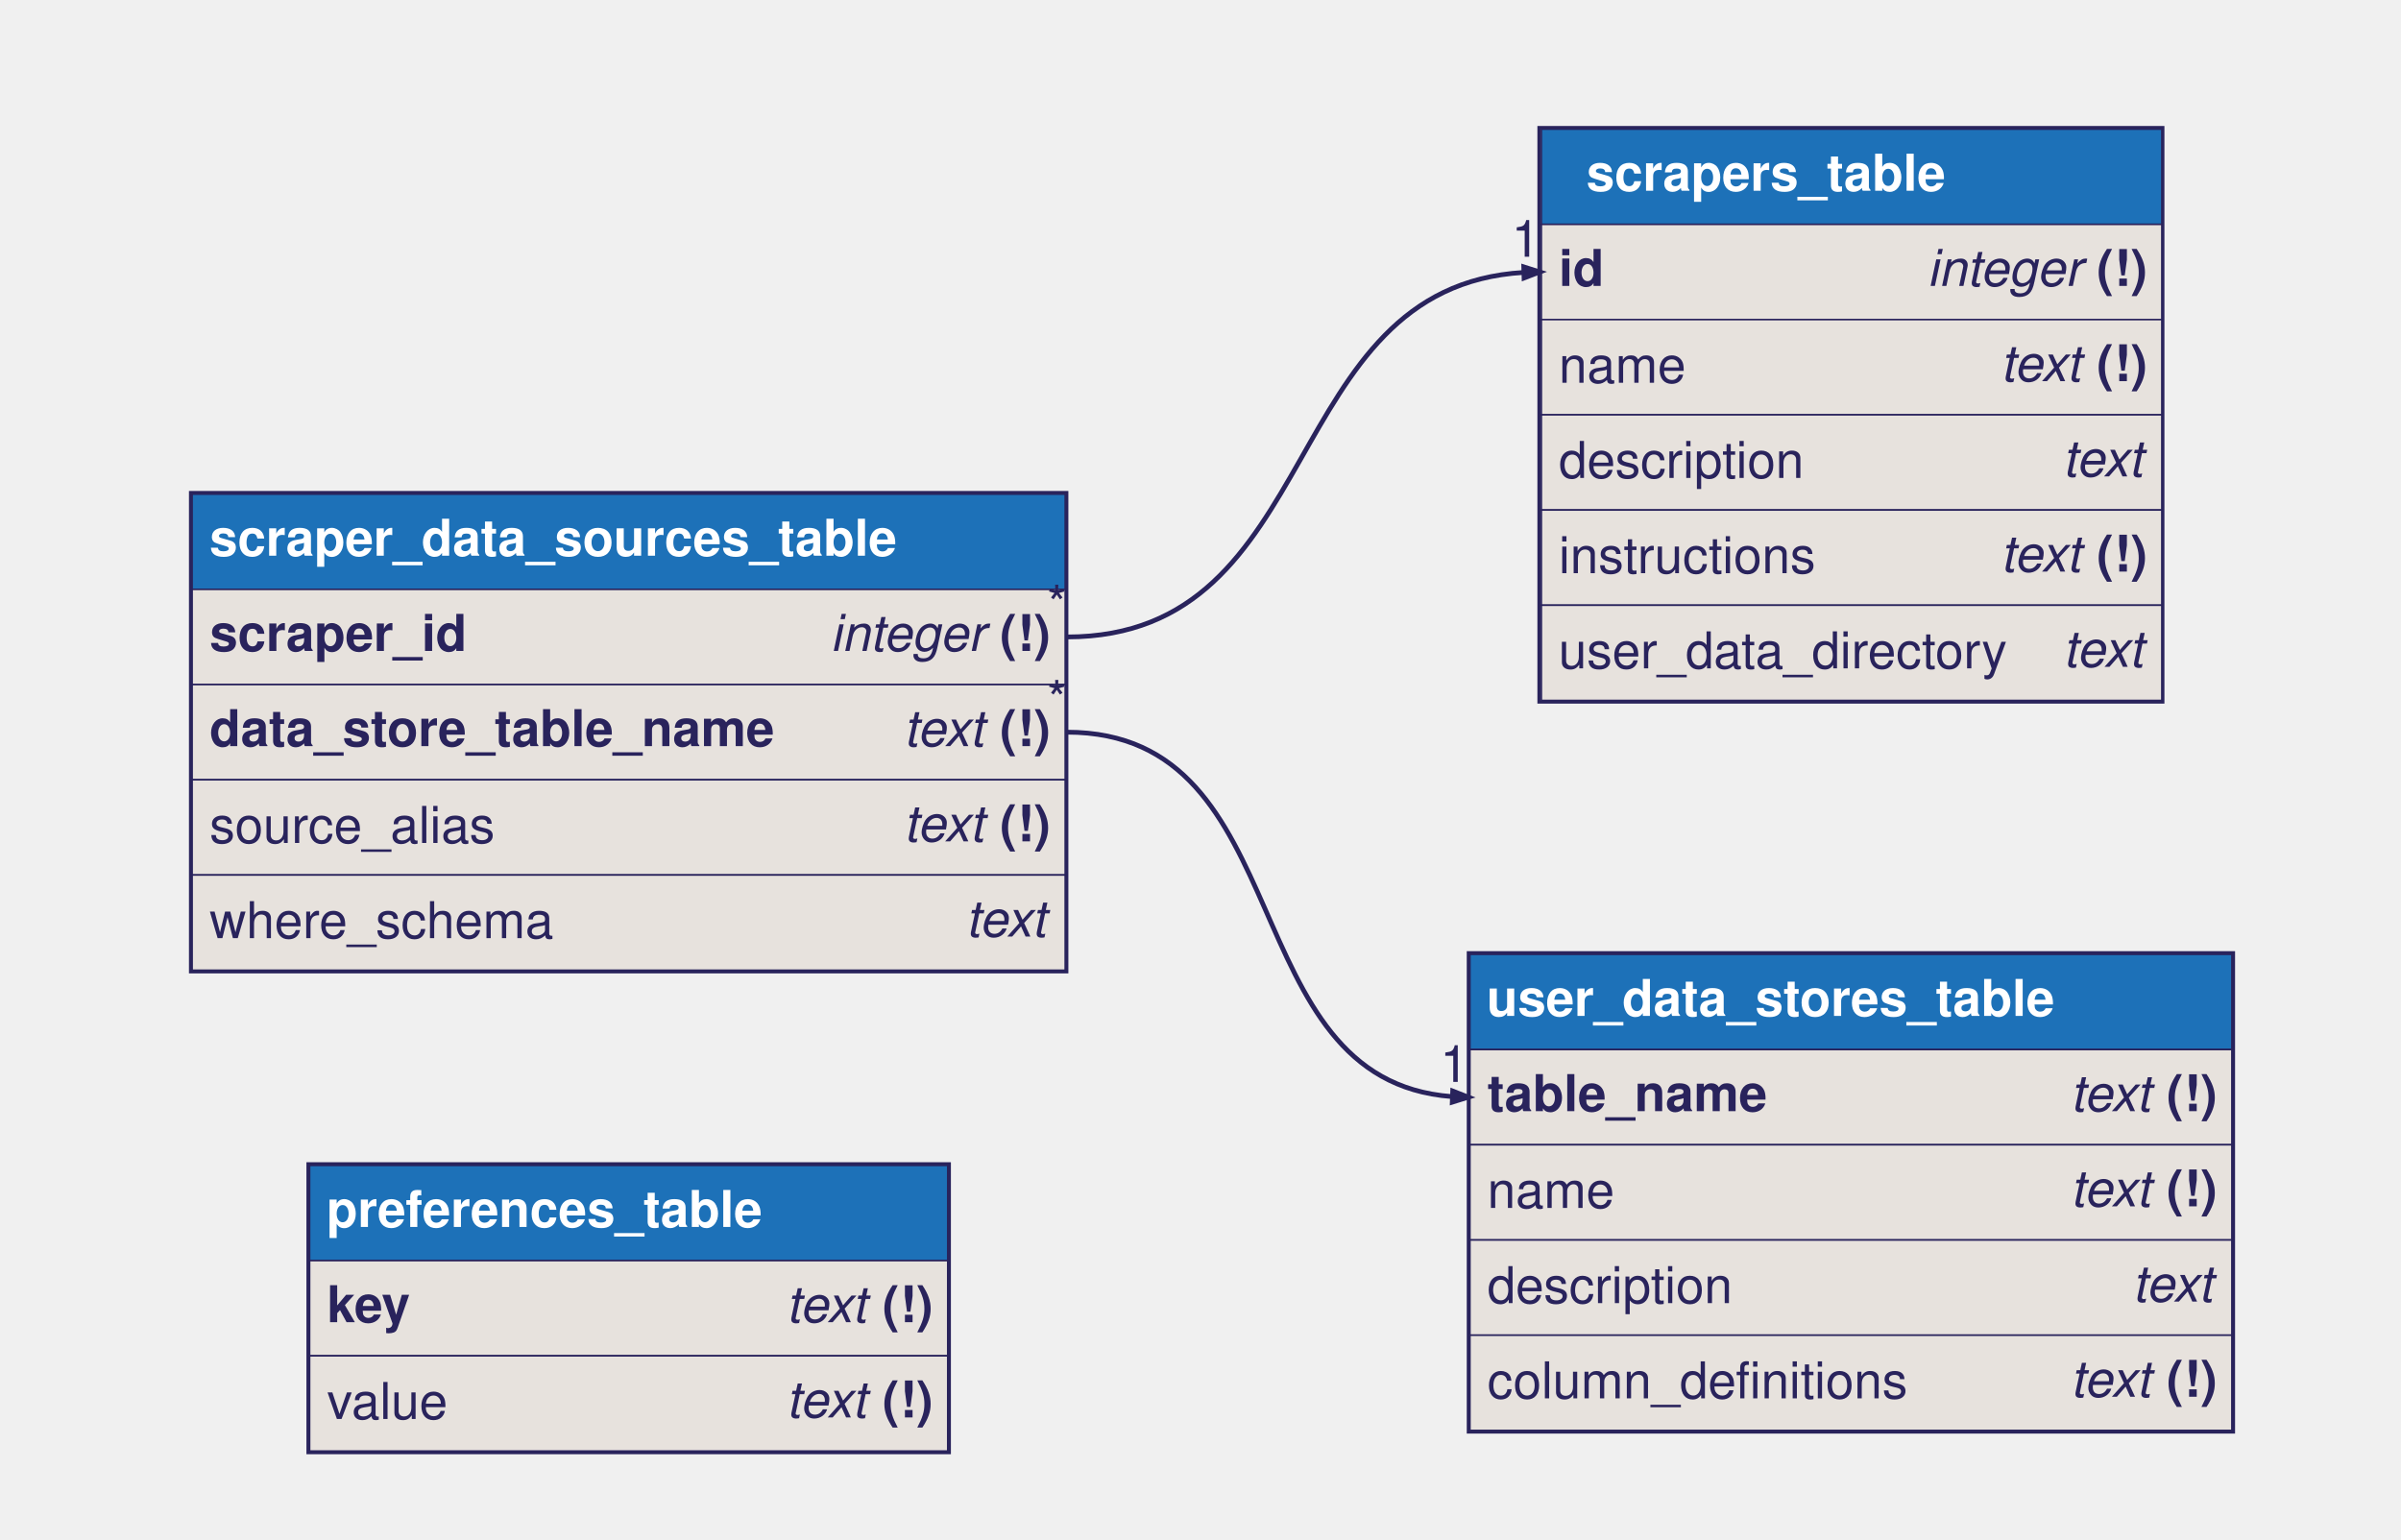
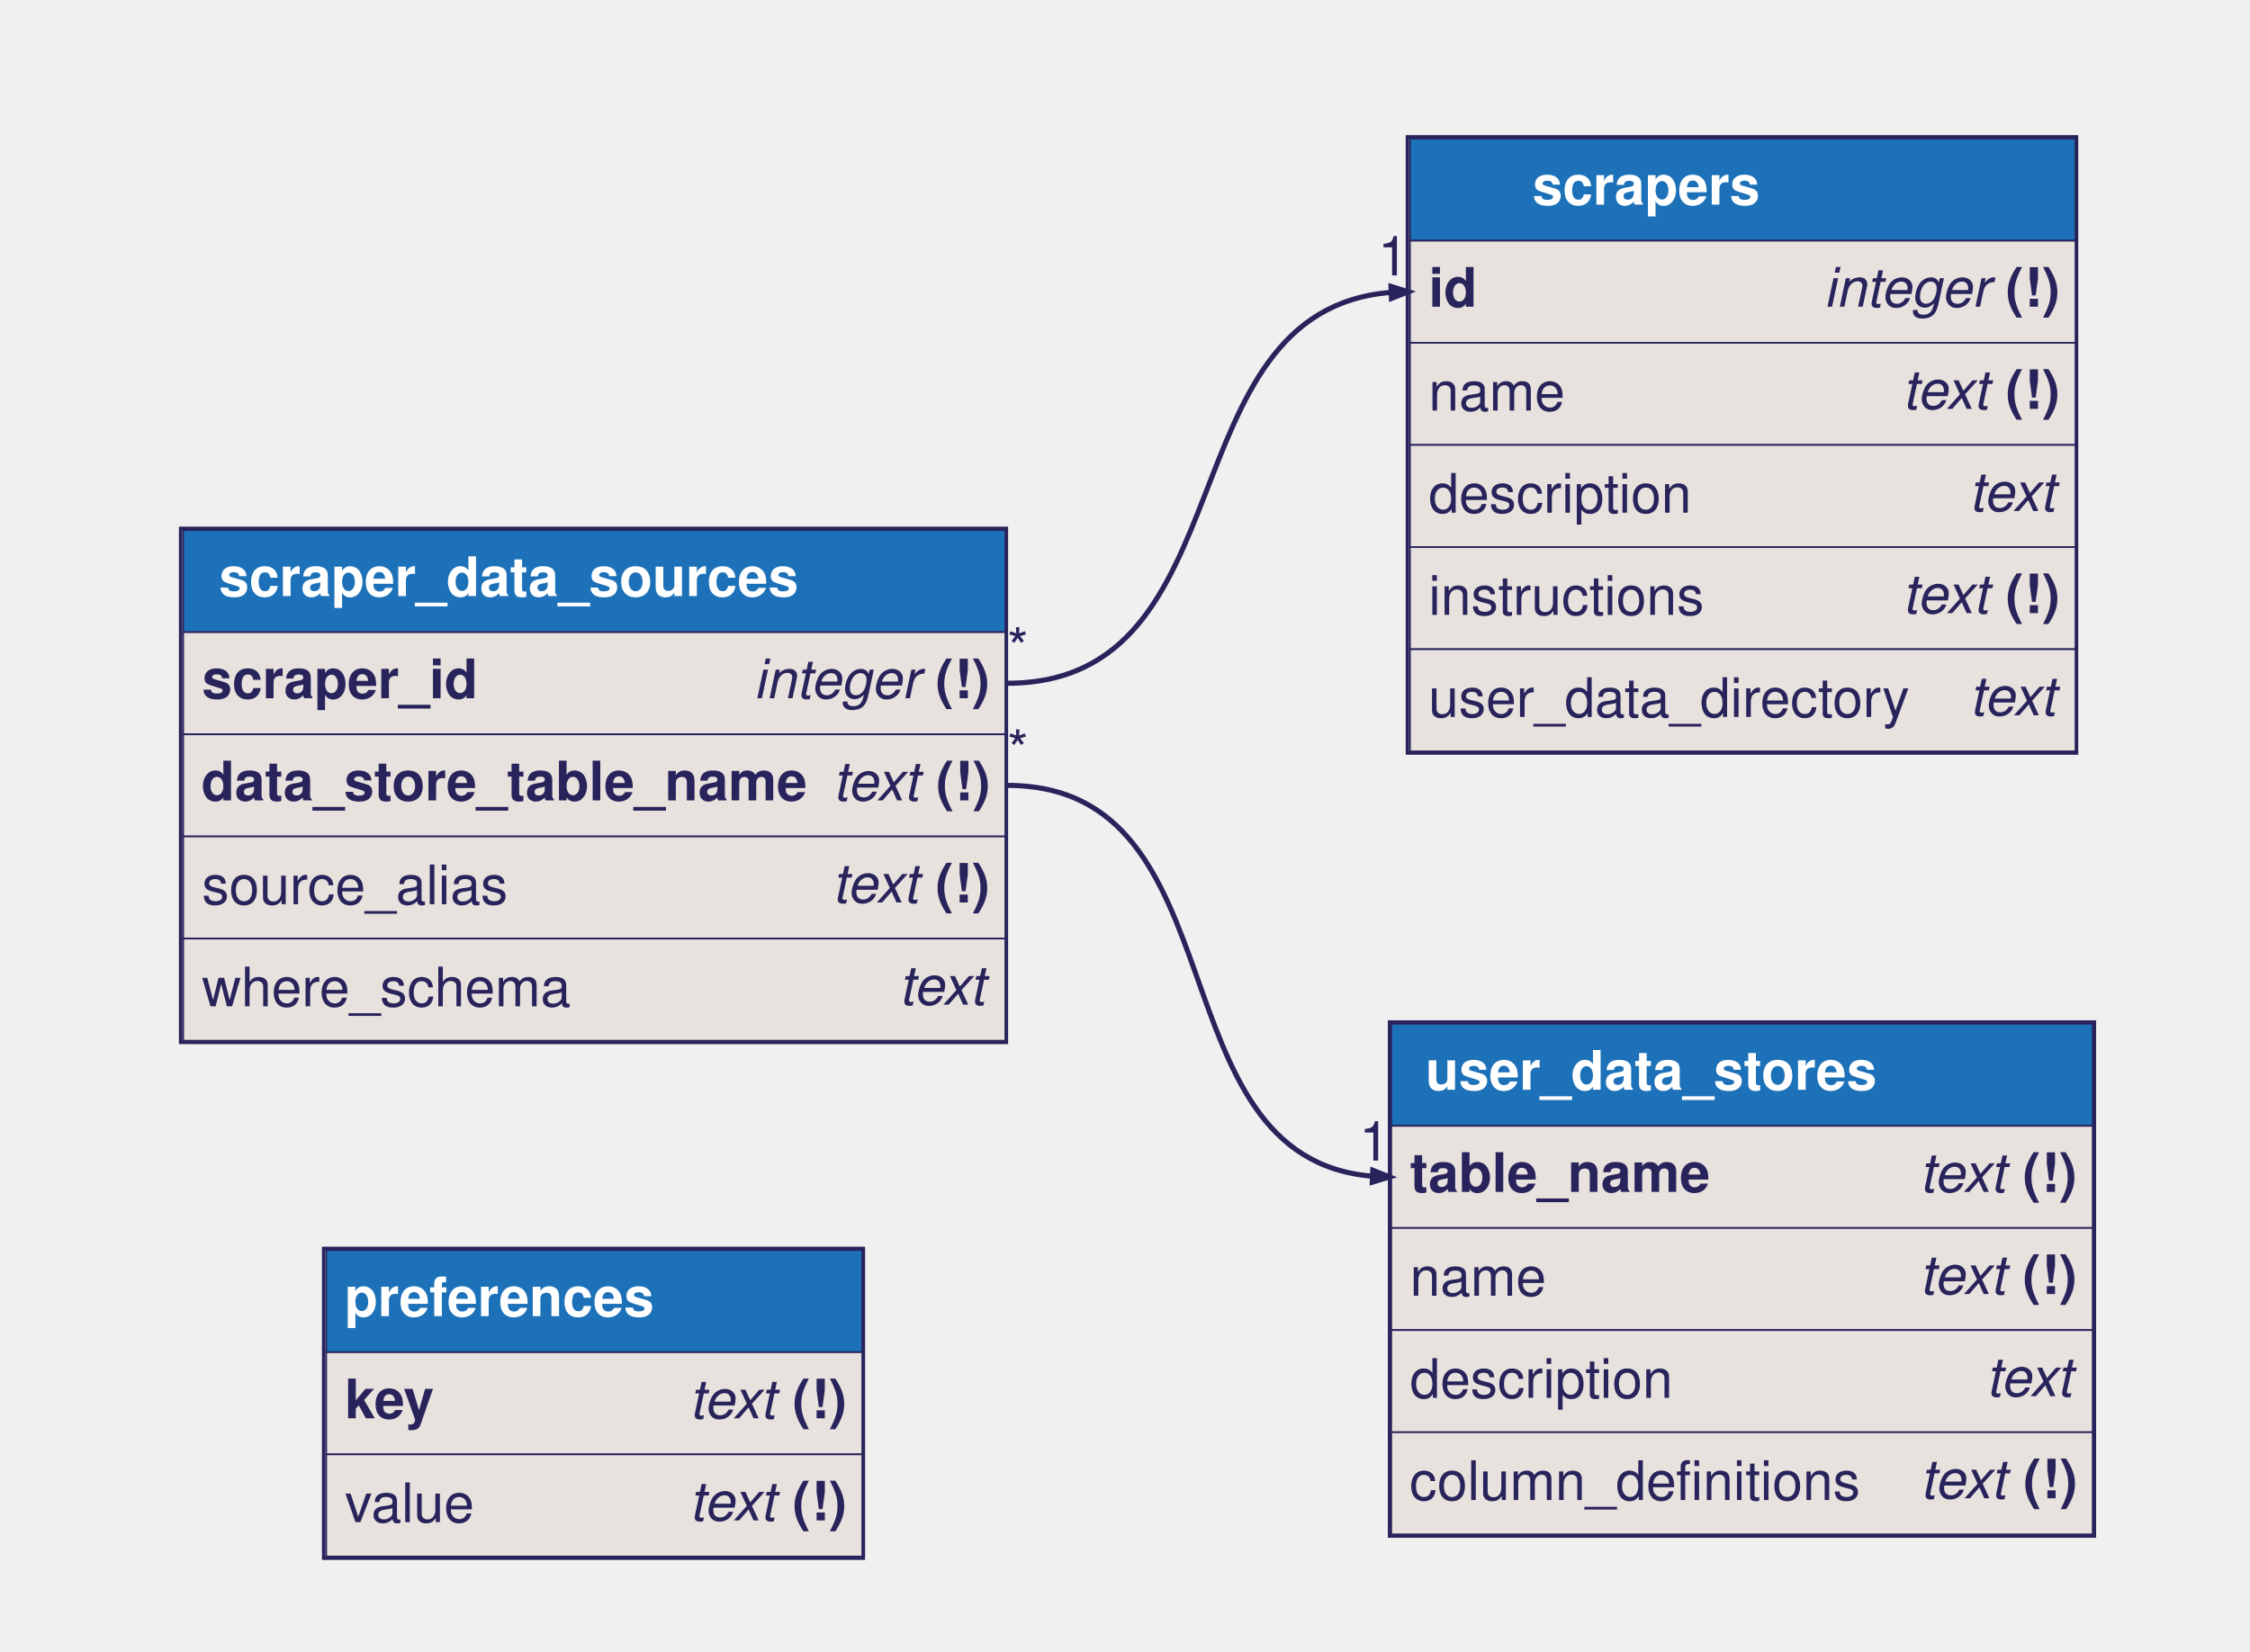
- <svg xmlns="http://www.w3.org/2000/svg" width="1512pt" height="970pt" viewBox="0.00 0.00 1511.95 970.35">
+ <svg xmlns="http://www.w3.org/2000/svg" width="1321pt" height="970pt" viewBox="0.00 0.00 1321.03 970.35">
  <g id="graph0" class="graph" transform="scale(1 1) rotate(0) translate(4 966.35)">
-     <g id="preferences_table" class="node">
-       <ellipse fill="none" stroke="black" stroke-width="0" cx="391.74" cy="-141.96" rx="287.17" ry="130.22" />
-       <polygon fill="#1d71b8" stroke="transparent" points="190.74,-171.96 190.74,-231.96 592.74,-231.96 592.74,-171.96 190.74,-171.96" />
-       <polygon fill="none" stroke="#29235c" points="190.74,-171.96 190.74,-231.96 592.74,-231.96 592.74,-171.96 190.74,-171.96" />
-       <text text-anchor="start" x="201.45" y="-193.16" font-family="Helvetica,sans-Serif" font-weight="bold" font-size="32.00" fill="#ffffff">       preferences_table       </text>
-       <polygon fill="#e7e2dd" stroke="transparent" points="190.74,-111.96 190.74,-171.96 592.74,-171.96 592.74,-111.96 190.74,-111.96" />
-       <polygon fill="none" stroke="#29235c" points="190.74,-111.96 190.74,-171.96 592.74,-171.96 592.74,-111.96 190.74,-111.96" />
-       <text text-anchor="start" x="201.74" y="-133.16" font-family="Helvetica,sans-Serif" font-weight="bold" font-size="32.00" fill="#29235c">key</text>
-       <text text-anchor="start" x="251.53" y="-133.16" font-family="Helvetica,sans-Serif" font-size="32.00" fill="#29235c">    </text>
-       <text text-anchor="start" x="491.07" y="-133.16" font-family="Helvetica,sans-Serif" font-style="italic" font-size="32.00" fill="#29235c">text</text>
-       <text text-anchor="start" x="542.65" y="-133.16" font-family="Helvetica,sans-Serif" font-size="32.00" fill="#29235c"> </text>
-       <text text-anchor="start" x="551.54" y="-133.16" font-family="Helvetica,sans-Serif" font-weight="bold" font-size="32.00" fill="#29235c">(!)</text>
-       <polygon fill="#e7e2dd" stroke="transparent" points="190.74,-51.96 190.74,-111.96 592.74,-111.96 592.74,-51.96 190.74,-51.96" />
-       <polygon fill="none" stroke="#29235c" points="190.74,-51.96 190.74,-111.96 592.74,-111.96 592.74,-51.96 190.74,-51.96" />
-       <text text-anchor="start" x="201.74" y="-72.16" font-family="Helvetica,sans-Serif" font-size="32.00" fill="#29235c">value    </text>
-       <text text-anchor="start" x="491.07" y="-73.16" font-family="Helvetica,sans-Serif" font-style="italic" font-size="32.00" fill="#29235c">text</text>
-       <text text-anchor="start" x="542.65" y="-73.16" font-family="Helvetica,sans-Serif" font-size="32.00" fill="#29235c"> </text>
-       <text text-anchor="start" x="551.54" y="-73.16" font-family="Helvetica,sans-Serif" font-weight="bold" font-size="32.00" fill="#29235c">(!)</text>
-       <polygon fill="none" stroke="#29235c" stroke-width="2" points="189.74,-50.96 189.74,-232.96 593.74,-232.96 593.74,-50.96 189.74,-50.96" />
+     <g id="preferences" class="node">
+       <ellipse fill="none" stroke="black" stroke-width="0" cx="344.36" cy="-141.96" rx="225.63" ry="130.22" />
+       <polygon fill="#1d71b8" stroke="transparent" points="187.36,-171.96 187.36,-231.96 502.36,-231.96 502.36,-171.96 187.36,-171.96" />
+       <polygon fill="none" stroke="#29235c" points="187.36,-171.96 187.36,-231.96 502.36,-231.96 502.36,-171.96 187.36,-171.96" />
+       <text text-anchor="start" x="198.15" y="-193.16" font-family="Helvetica,sans-Serif" font-weight="bold" font-size="32.00" fill="#ffffff">       preferences       </text>
+       <polygon fill="#e7e2dd" stroke="transparent" points="187.36,-111.96 187.36,-171.96 502.36,-171.96 502.36,-111.96 187.36,-111.96" />
+       <polygon fill="none" stroke="#29235c" points="187.36,-111.96 187.36,-171.96 502.36,-171.96 502.36,-111.96 187.36,-111.96" />
+       <text text-anchor="start" x="198.36" y="-133.16" font-family="Helvetica,sans-Serif" font-weight="bold" font-size="32.00" fill="#29235c">key</text>
+       <text text-anchor="start" x="248.15" y="-133.16" font-family="Helvetica,sans-Serif" font-size="32.00" fill="#29235c">    </text>
+       <text text-anchor="start" x="400.7" y="-133.16" font-family="Helvetica,sans-Serif" font-style="italic" font-size="32.00" fill="#29235c">text</text>
+       <text text-anchor="start" x="452.27" y="-133.16" font-family="Helvetica,sans-Serif" font-size="32.00" fill="#29235c"> </text>
+       <text text-anchor="start" x="461.16" y="-133.16" font-family="Helvetica,sans-Serif" font-weight="bold" font-size="32.00" fill="#29235c">(!)</text>
+       <polygon fill="#e7e2dd" stroke="transparent" points="187.36,-51.96 187.36,-111.96 502.36,-111.96 502.36,-51.96 187.36,-51.96" />
+       <polygon fill="none" stroke="#29235c" points="187.36,-51.96 187.36,-111.96 502.36,-111.96 502.36,-51.96 187.36,-51.96" />
+       <text text-anchor="start" x="198.36" y="-72.16" font-family="Helvetica,sans-Serif" font-size="32.00" fill="#29235c">value    </text>
+       <text text-anchor="start" x="400.7" y="-73.16" font-family="Helvetica,sans-Serif" font-style="italic" font-size="32.00" fill="#29235c">text</text>
+       <text text-anchor="start" x="452.27" y="-73.16" font-family="Helvetica,sans-Serif" font-size="32.00" fill="#29235c"> </text>
+       <text text-anchor="start" x="461.16" y="-73.16" font-family="Helvetica,sans-Serif" font-weight="bold" font-size="32.00" fill="#29235c">(!)</text>
+       <polygon fill="none" stroke="#29235c" stroke-width="2" points="185.86,-50.96 185.86,-232.96 502.86,-232.96 502.86,-50.96 185.86,-50.96" />
    </g>
-     <g id="user_data_stores_table" class="node">
-       <ellipse fill="none" stroke="black" stroke-width="0" cx="1161.71" cy="-214.96" rx="342.48" ry="214.92" />
-       <polygon fill="#1d71b8" stroke="transparent" points="921.71,-304.96 921.71,-364.96 1401.71,-364.96 1401.71,-304.96 921.71,-304.96" />
-       <polygon fill="none" stroke="#29235c" points="921.71,-304.96 921.71,-364.96 1401.71,-364.96 1401.71,-304.96 921.71,-304.96" />
-       <text text-anchor="start" x="932.29" y="-326.16" font-family="Helvetica,sans-Serif" font-weight="bold" font-size="32.00" fill="#ffffff">       user_data_stores_table       </text>
-       <polygon fill="#e7e2dd" stroke="transparent" points="921.71,-244.96 921.71,-304.96 1401.71,-304.96 1401.71,-244.96 921.71,-244.96" />
-       <polygon fill="none" stroke="#29235c" points="921.71,-244.96 921.71,-304.96 1401.71,-304.96 1401.71,-244.96 921.71,-244.96" />
-       <text text-anchor="start" x="932.71" y="-266.16" font-family="Helvetica,sans-Serif" font-weight="bold" font-size="32.00" fill="#29235c">table_name</text>
-       <text text-anchor="start" x="1099.88" y="-266.16" font-family="Helvetica,sans-Serif" font-size="32.00" fill="#29235c">    </text>
-       <text text-anchor="start" x="1300.05" y="-266.16" font-family="Helvetica,sans-Serif" font-style="italic" font-size="32.00" fill="#29235c">text</text>
-       <text text-anchor="start" x="1351.62" y="-266.16" font-family="Helvetica,sans-Serif" font-size="32.00" fill="#29235c"> </text>
-       <text text-anchor="start" x="1360.52" y="-266.16" font-family="Helvetica,sans-Serif" font-weight="bold" font-size="32.00" fill="#29235c">(!)</text>
-       <polygon fill="#e7e2dd" stroke="transparent" points="921.71,-184.96 921.71,-244.96 1401.71,-244.96 1401.71,-184.96 921.71,-184.96" />
-       <polygon fill="none" stroke="#29235c" points="921.71,-184.96 921.71,-244.96 1401.71,-244.96 1401.71,-184.96 921.71,-184.96" />
-       <text text-anchor="start" x="932.71" y="-205.16" font-family="Helvetica,sans-Serif" font-size="32.00" fill="#29235c">name    </text>
-       <text text-anchor="start" x="1300.05" y="-206.16" font-family="Helvetica,sans-Serif" font-style="italic" font-size="32.00" fill="#29235c">text</text>
-       <text text-anchor="start" x="1351.62" y="-206.16" font-family="Helvetica,sans-Serif" font-size="32.00" fill="#29235c"> </text>
-       <text text-anchor="start" x="1360.52" y="-206.16" font-family="Helvetica,sans-Serif" font-weight="bold" font-size="32.00" fill="#29235c">(!)</text>
-       <polygon fill="#e7e2dd" stroke="transparent" points="921.71,-124.96 921.71,-184.96 1401.71,-184.96 1401.71,-124.96 921.71,-124.96" />
-       <polygon fill="none" stroke="#29235c" points="921.71,-124.96 921.71,-184.96 1401.71,-184.96 1401.71,-124.96 921.71,-124.96" />
-       <text text-anchor="start" x="932.71" y="-145.16" font-family="Helvetica,sans-Serif" font-size="32.00" fill="#29235c">description    </text>
-       <text text-anchor="start" x="1339.14" y="-146.16" font-family="Helvetica,sans-Serif" font-style="italic" font-size="32.00" fill="#29235c">text</text>
-       <polygon fill="#e7e2dd" stroke="transparent" points="921.71,-64.96 921.71,-124.96 1401.71,-124.96 1401.71,-64.96 921.71,-64.96" />
-       <polygon fill="none" stroke="#29235c" points="921.71,-64.96 921.71,-124.96 1401.71,-124.96 1401.71,-64.96 921.71,-64.96" />
-       <text text-anchor="start" x="932.71" y="-85.16" font-family="Helvetica,sans-Serif" font-size="32.00" fill="#29235c">column_definitions    </text>
-       <text text-anchor="start" x="1300.05" y="-86.16" font-family="Helvetica,sans-Serif" font-style="italic" font-size="32.00" fill="#29235c">text</text>
-       <text text-anchor="start" x="1351.62" y="-86.16" font-family="Helvetica,sans-Serif" font-size="32.00" fill="#29235c"> </text>
-       <text text-anchor="start" x="1360.52" y="-86.16" font-family="Helvetica,sans-Serif" font-weight="bold" font-size="32.00" fill="#29235c">(!)</text>
-       <polygon fill="none" stroke="#29235c" stroke-width="2" points="920.71,-63.96 920.71,-365.96 1402.71,-365.96 1402.71,-63.96 920.71,-63.96" />
+     <g id="user_data_stores" class="node">
+       <ellipse fill="none" stroke="black" stroke-width="0" cx="1018.88" cy="-214.96" rx="294.31" ry="214.92" />
+       <polygon fill="#1d71b8" stroke="transparent" points="812.88,-304.96 812.88,-364.96 1224.88,-364.96 1224.88,-304.96 812.88,-304.96" />
+       <polygon fill="none" stroke="#29235c" points="812.88,-304.96 812.88,-364.96 1224.88,-364.96 1224.88,-304.96 812.88,-304.96" />
+       <text text-anchor="start" x="833.03" y="-326.16" font-family="Helvetica,sans-Serif" font-weight="bold" font-size="32.00" fill="#ffffff">       user_data_stores       </text>
+       <polygon fill="#e7e2dd" stroke="transparent" points="812.88,-244.96 812.88,-304.96 1224.88,-304.96 1224.88,-244.96 812.88,-244.96" />
+       <polygon fill="none" stroke="#29235c" points="812.88,-244.96 812.88,-304.96 1224.88,-304.96 1224.88,-244.96 812.88,-244.96" />
+       <text text-anchor="start" x="823.88" y="-266.16" font-family="Helvetica,sans-Serif" font-weight="bold" font-size="32.00" fill="#29235c">table_name</text>
+       <text text-anchor="start" x="991.05" y="-266.16" font-family="Helvetica,sans-Serif" font-size="32.00" fill="#29235c">    </text>
+       <text text-anchor="start" x="1123.21" y="-266.16" font-family="Helvetica,sans-Serif" font-style="italic" font-size="32.00" fill="#29235c">text</text>
+       <text text-anchor="start" x="1174.79" y="-266.16" font-family="Helvetica,sans-Serif" font-size="32.00" fill="#29235c"> </text>
+       <text text-anchor="start" x="1183.68" y="-266.16" font-family="Helvetica,sans-Serif" font-weight="bold" font-size="32.00" fill="#29235c">(!)</text>
+       <polygon fill="#e7e2dd" stroke="transparent" points="812.88,-184.96 812.88,-244.96 1224.88,-244.96 1224.88,-184.96 812.88,-184.96" />
+       <polygon fill="none" stroke="#29235c" points="812.88,-184.96 812.88,-244.96 1224.88,-244.96 1224.88,-184.96 812.88,-184.96" />
+       <text text-anchor="start" x="823.88" y="-205.16" font-family="Helvetica,sans-Serif" font-size="32.00" fill="#29235c">name    </text>
+       <text text-anchor="start" x="1123.21" y="-206.16" font-family="Helvetica,sans-Serif" font-style="italic" font-size="32.00" fill="#29235c">text</text>
+       <text text-anchor="start" x="1174.79" y="-206.16" font-family="Helvetica,sans-Serif" font-size="32.00" fill="#29235c"> </text>
+       <text text-anchor="start" x="1183.68" y="-206.16" font-family="Helvetica,sans-Serif" font-weight="bold" font-size="32.00" fill="#29235c">(!)</text>
+       <polygon fill="#e7e2dd" stroke="transparent" points="812.88,-124.96 812.88,-184.96 1224.88,-184.96 1224.88,-124.96 812.88,-124.96" />
+       <polygon fill="none" stroke="#29235c" points="812.88,-124.96 812.88,-184.96 1224.88,-184.96 1224.88,-124.96 812.88,-124.96" />
+       <text text-anchor="start" x="823.88" y="-145.16" font-family="Helvetica,sans-Serif" font-size="32.00" fill="#29235c">description    </text>
+       <text text-anchor="start" x="1162.3" y="-146.16" font-family="Helvetica,sans-Serif" font-style="italic" font-size="32.00" fill="#29235c">text</text>
+       <polygon fill="#e7e2dd" stroke="transparent" points="812.88,-64.96 812.88,-124.96 1224.88,-124.96 1224.88,-64.96 812.88,-64.96" />
+       <polygon fill="none" stroke="#29235c" points="812.88,-64.96 812.88,-124.96 1224.88,-124.96 1224.88,-64.96 812.88,-64.96" />
+       <text text-anchor="start" x="823.62" y="-85.16" font-family="Helvetica,sans-Serif" font-size="32.00" fill="#29235c">column_definitions    </text>
+       <text text-anchor="start" x="1123.55" y="-86.16" font-family="Helvetica,sans-Serif" font-style="italic" font-size="32.00" fill="#29235c">text</text>
+       <text text-anchor="start" x="1175.12" y="-86.16" font-family="Helvetica,sans-Serif" font-size="32.00" fill="#29235c"> </text>
+       <text text-anchor="start" x="1184.01" y="-86.16" font-family="Helvetica,sans-Serif" font-weight="bold" font-size="32.00" fill="#29235c">(!)</text>
+       <polygon fill="none" stroke="#29235c" stroke-width="2" points="811.88,-63.96 811.88,-365.96 1225.88,-365.96 1225.88,-63.96 811.88,-63.96" />
    </g>
-     <g id="scrapers_table" class="node">
-       <ellipse fill="none" stroke="black" stroke-width="0" cx="1161.71" cy="-704.96" rx="279.11" ry="257.27" />
-       <polygon fill="#1d71b8" stroke="transparent" points="966.71,-824.96 966.71,-884.96 1357.71,-884.96 1357.71,-824.96 966.71,-824.96" />
-       <polygon fill="none" stroke="#29235c" points="966.71,-824.96 966.71,-884.96 1357.71,-884.96 1357.71,-824.96 966.71,-824.96" />
-       <text text-anchor="start" x="995.05" y="-846.16" font-family="Helvetica,sans-Serif" font-weight="bold" font-size="32.00" fill="#ffffff">       scrapers_table       </text>
-       <polygon fill="#e7e2dd" stroke="transparent" points="966.71,-764.96 966.71,-824.96 1357.71,-824.96 1357.71,-764.96 966.71,-764.96" />
-       <polygon fill="none" stroke="#29235c" points="966.71,-764.96 966.71,-824.96 1357.71,-824.96 1357.71,-764.96 966.71,-764.96" />
-       <text text-anchor="start" x="977.71" y="-786.16" font-family="Helvetica,sans-Serif" font-weight="bold" font-size="32.00" fill="#29235c">id</text>
-       <text text-anchor="start" x="1002.6" y="-786.16" font-family="Helvetica,sans-Serif" font-size="32.00" fill="#29235c">    </text>
-       <text text-anchor="start" x="1209.82" y="-786.16" font-family="Helvetica,sans-Serif" font-style="italic" font-size="32.00" fill="#29235c">integer</text>
-       <text text-anchor="start" x="1307.62" y="-786.16" font-family="Helvetica,sans-Serif" font-size="32.00" fill="#29235c"> </text>
-       <text text-anchor="start" x="1316.52" y="-786.16" font-family="Helvetica,sans-Serif" font-weight="bold" font-size="32.00" fill="#29235c">(!)</text>
-       <polygon fill="#e7e2dd" stroke="transparent" points="966.71,-704.96 966.71,-764.96 1357.71,-764.96 1357.71,-704.96 966.71,-704.96" />
-       <polygon fill="none" stroke="#29235c" points="966.71,-704.96 966.71,-764.96 1357.71,-764.96 1357.71,-704.96 966.71,-704.96" />
-       <text text-anchor="start" x="977.71" y="-725.16" font-family="Helvetica,sans-Serif" font-size="32.00" fill="#29235c">name    </text>
-       <text text-anchor="start" x="1256.05" y="-726.16" font-family="Helvetica,sans-Serif" font-style="italic" font-size="32.00" fill="#29235c">text</text>
-       <text text-anchor="start" x="1307.62" y="-726.16" font-family="Helvetica,sans-Serif" font-size="32.00" fill="#29235c"> </text>
-       <text text-anchor="start" x="1316.52" y="-726.16" font-family="Helvetica,sans-Serif" font-weight="bold" font-size="32.00" fill="#29235c">(!)</text>
-       <polygon fill="#e7e2dd" stroke="transparent" points="966.71,-644.96 966.71,-704.96 1357.71,-704.96 1357.71,-644.96 966.71,-644.96" />
-       <polygon fill="none" stroke="#29235c" points="966.71,-644.96 966.71,-704.96 1357.71,-704.96 1357.71,-644.96 966.71,-644.96" />
-       <text text-anchor="start" x="977.71" y="-665.16" font-family="Helvetica,sans-Serif" font-size="32.00" fill="#29235c">description    </text>
-       <text text-anchor="start" x="1295.14" y="-666.16" font-family="Helvetica,sans-Serif" font-style="italic" font-size="32.00" fill="#29235c">text</text>
-       <polygon fill="#e7e2dd" stroke="transparent" points="966.71,-584.96 966.71,-644.96 1357.71,-644.96 1357.71,-584.96 966.71,-584.96" />
-       <polygon fill="none" stroke="#29235c" points="966.71,-584.96 966.71,-644.96 1357.71,-644.96 1357.71,-584.96 966.71,-584.96" />
-       <text text-anchor="start" x="977.71" y="-605.16" font-family="Helvetica,sans-Serif" font-size="32.00" fill="#29235c">instructions    </text>
-       <text text-anchor="start" x="1256.05" y="-606.16" font-family="Helvetica,sans-Serif" font-style="italic" font-size="32.00" fill="#29235c">text</text>
-       <text text-anchor="start" x="1307.62" y="-606.16" font-family="Helvetica,sans-Serif" font-size="32.00" fill="#29235c"> </text>
-       <text text-anchor="start" x="1316.52" y="-606.16" font-family="Helvetica,sans-Serif" font-weight="bold" font-size="32.00" fill="#29235c">(!)</text>
-       <polygon fill="#e7e2dd" stroke="transparent" points="966.71,-524.96 966.71,-584.96 1357.71,-584.96 1357.71,-524.96 966.71,-524.96" />
-       <polygon fill="none" stroke="#29235c" points="966.71,-524.96 966.71,-584.96 1357.71,-584.96 1357.71,-524.96 966.71,-524.96" />
-       <text text-anchor="start" x="977.56" y="-545.16" font-family="Helvetica,sans-Serif" font-size="32.00" fill="#29235c">user_data_directory    </text>
-       <text text-anchor="start" x="1295.43" y="-546.16" font-family="Helvetica,sans-Serif" font-style="italic" font-size="32.00" fill="#29235c">text</text>
-       <polygon fill="none" stroke="#29235c" stroke-width="2" points="965.21,-523.96 965.21,-885.96 1358.21,-885.96 1358.21,-523.96 965.21,-523.96" />
+     <g id="scrapers" class="node">
+       <ellipse fill="none" stroke="black" stroke-width="0" cx="1018.88" cy="-704.96" rx="279.11" ry="257.27" />
+       <polygon fill="#1d71b8" stroke="transparent" points="823.88,-824.96 823.88,-884.96 1214.88,-884.96 1214.88,-824.96 823.88,-824.96" />
+       <polygon fill="none" stroke="#29235c" points="823.88,-824.96 823.88,-884.96 1214.88,-884.96 1214.88,-824.96 823.88,-824.96" />
+       <text text-anchor="start" x="895.79" y="-846.16" font-family="Helvetica,sans-Serif" font-weight="bold" font-size="32.00" fill="#ffffff">       scrapers       </text>
+       <polygon fill="#e7e2dd" stroke="transparent" points="823.88,-764.96 823.88,-824.96 1214.88,-824.96 1214.88,-764.96 823.88,-764.96" />
+       <polygon fill="none" stroke="#29235c" points="823.88,-764.96 823.88,-824.96 1214.88,-824.96 1214.88,-764.96 823.88,-764.96" />
+       <text text-anchor="start" x="834.88" y="-786.16" font-family="Helvetica,sans-Serif" font-weight="bold" font-size="32.00" fill="#29235c">id</text>
+       <text text-anchor="start" x="859.77" y="-786.16" font-family="Helvetica,sans-Serif" font-size="32.00" fill="#29235c">    </text>
+       <text text-anchor="start" x="1066.99" y="-786.16" font-family="Helvetica,sans-Serif" font-style="italic" font-size="32.00" fill="#29235c">integer</text>
+       <text text-anchor="start" x="1164.79" y="-786.16" font-family="Helvetica,sans-Serif" font-size="32.00" fill="#29235c"> </text>
+       <text text-anchor="start" x="1173.68" y="-786.16" font-family="Helvetica,sans-Serif" font-weight="bold" font-size="32.00" fill="#29235c">(!)</text>
+       <polygon fill="#e7e2dd" stroke="transparent" points="823.88,-704.96 823.88,-764.96 1214.88,-764.96 1214.88,-704.96 823.88,-704.96" />
+       <polygon fill="none" stroke="#29235c" points="823.88,-704.96 823.88,-764.96 1214.88,-764.96 1214.88,-704.96 823.88,-704.96" />
+       <text text-anchor="start" x="834.88" y="-725.16" font-family="Helvetica,sans-Serif" font-size="32.00" fill="#29235c">name    </text>
+       <text text-anchor="start" x="1113.21" y="-726.16" font-family="Helvetica,sans-Serif" font-style="italic" font-size="32.00" fill="#29235c">text</text>
+       <text text-anchor="start" x="1164.79" y="-726.16" font-family="Helvetica,sans-Serif" font-size="32.00" fill="#29235c"> </text>
+       <text text-anchor="start" x="1173.68" y="-726.16" font-family="Helvetica,sans-Serif" font-weight="bold" font-size="32.00" fill="#29235c">(!)</text>
+       <polygon fill="#e7e2dd" stroke="transparent" points="823.88,-644.96 823.88,-704.96 1214.88,-704.96 1214.88,-644.96 823.88,-644.96" />
+       <polygon fill="none" stroke="#29235c" points="823.88,-644.96 823.88,-704.96 1214.88,-704.96 1214.88,-644.96 823.88,-644.96" />
+       <text text-anchor="start" x="834.88" y="-665.16" font-family="Helvetica,sans-Serif" font-size="32.00" fill="#29235c">description    </text>
+       <text text-anchor="start" x="1152.3" y="-666.16" font-family="Helvetica,sans-Serif" font-style="italic" font-size="32.00" fill="#29235c">text</text>
+       <polygon fill="#e7e2dd" stroke="transparent" points="823.88,-584.96 823.88,-644.96 1214.88,-644.96 1214.88,-584.96 823.88,-584.96" />
+       <polygon fill="none" stroke="#29235c" points="823.88,-584.96 823.88,-644.96 1214.88,-644.96 1214.88,-584.96 823.88,-584.96" />
+       <text text-anchor="start" x="834.88" y="-605.16" font-family="Helvetica,sans-Serif" font-size="32.00" fill="#29235c">instructions    </text>
+       <text text-anchor="start" x="1113.21" y="-606.16" font-family="Helvetica,sans-Serif" font-style="italic" font-size="32.00" fill="#29235c">text</text>
+       <text text-anchor="start" x="1164.79" y="-606.16" font-family="Helvetica,sans-Serif" font-size="32.00" fill="#29235c"> </text>
+       <text text-anchor="start" x="1173.68" y="-606.16" font-family="Helvetica,sans-Serif" font-weight="bold" font-size="32.00" fill="#29235c">(!)</text>
+       <polygon fill="#e7e2dd" stroke="transparent" points="823.88,-524.96 823.88,-584.96 1214.88,-584.96 1214.88,-524.96 823.88,-524.96" />
+       <polygon fill="none" stroke="#29235c" points="823.88,-524.96 823.88,-584.96 1214.88,-584.96 1214.88,-524.96 823.88,-524.96" />
+       <text text-anchor="start" x="834.73" y="-545.16" font-family="Helvetica,sans-Serif" font-size="32.00" fill="#29235c">user_data_directory    </text>
+       <text text-anchor="start" x="1152.59" y="-546.16" font-family="Helvetica,sans-Serif" font-style="italic" font-size="32.00" fill="#29235c">text</text>
+       <polygon fill="none" stroke="#29235c" stroke-width="2" points="822.38,-523.96 822.38,-885.96 1215.38,-885.96 1215.38,-523.96 822.38,-523.96" />
    </g>
-     <g id="scraper_data_sources_table" class="node">
-       <ellipse fill="none" stroke="black" stroke-width="0" cx="391.74" cy="-504.96" rx="391.97" ry="214.92" />
-       <polygon fill="#1d71b8" stroke="transparent" points="116.74,-594.96 116.74,-654.96 666.74,-654.96 666.74,-594.96 116.74,-594.96" />
-       <polygon fill="none" stroke="#29235c" points="116.74,-594.96 116.74,-654.96 666.74,-654.96 666.74,-594.96 116.74,-594.96" />
-       <text text-anchor="start" x="127.65" y="-616.16" font-family="Helvetica,sans-Serif" font-weight="bold" font-size="32.00" fill="#ffffff">       scraper_data_sources_table       </text>
-       <polygon fill="#e7e2dd" stroke="transparent" points="116.74,-534.96 116.74,-594.96 666.74,-594.96 666.74,-534.96 116.74,-534.96" />
-       <polygon fill="none" stroke="#29235c" points="116.74,-534.96 116.74,-594.96 666.74,-594.96 666.74,-534.96 116.74,-534.96" />
-       <text text-anchor="start" x="127.74" y="-556.16" font-family="Helvetica,sans-Serif" font-weight="bold" font-size="32.00" fill="#29235c">scraper_id</text>
-       <text text-anchor="start" x="277.09" y="-556.16" font-family="Helvetica,sans-Serif" font-size="32.00" fill="#29235c">    </text>
-       <text text-anchor="start" x="518.84" y="-556.16" font-family="Helvetica,sans-Serif" font-style="italic" font-size="32.00" fill="#29235c">integer</text>
-       <text text-anchor="start" x="616.65" y="-556.16" font-family="Helvetica,sans-Serif" font-size="32.00" fill="#29235c"> </text>
-       <text text-anchor="start" x="625.54" y="-556.16" font-family="Helvetica,sans-Serif" font-weight="bold" font-size="32.00" fill="#29235c">(!)</text>
-       <polygon fill="#e7e2dd" stroke="transparent" points="116.74,-474.96 116.74,-534.96 666.74,-534.96 666.74,-474.96 116.74,-474.96" />
-       <polygon fill="none" stroke="#29235c" points="116.74,-474.96 116.74,-534.96 666.74,-534.96 666.74,-474.96 116.74,-474.96" />
-       <text text-anchor="start" x="127.74" y="-496.16" font-family="Helvetica,sans-Serif" font-weight="bold" font-size="32.00" fill="#29235c">data_store_table_name</text>
-       <text text-anchor="start" x="463.87" y="-496.16" font-family="Helvetica,sans-Serif" font-size="32.00" fill="#29235c">    </text>
-       <text text-anchor="start" x="565.07" y="-496.16" font-family="Helvetica,sans-Serif" font-style="italic" font-size="32.00" fill="#29235c">text</text>
-       <text text-anchor="start" x="616.65" y="-496.16" font-family="Helvetica,sans-Serif" font-size="32.00" fill="#29235c"> </text>
-       <text text-anchor="start" x="625.54" y="-496.16" font-family="Helvetica,sans-Serif" font-weight="bold" font-size="32.00" fill="#29235c">(!)</text>
-       <polygon fill="#e7e2dd" stroke="transparent" points="116.74,-414.96 116.74,-474.96 666.74,-474.96 666.74,-414.96 116.74,-414.96" />
-       <polygon fill="none" stroke="#29235c" points="116.74,-414.96 116.74,-474.96 666.74,-474.96 666.74,-414.96 116.74,-414.96" />
-       <text text-anchor="start" x="127.74" y="-435.16" font-family="Helvetica,sans-Serif" font-size="32.00" fill="#29235c">source_alias    </text>
-       <text text-anchor="start" x="565.07" y="-436.16" font-family="Helvetica,sans-Serif" font-style="italic" font-size="32.00" fill="#29235c">text</text>
-       <text text-anchor="start" x="616.65" y="-436.16" font-family="Helvetica,sans-Serif" font-size="32.00" fill="#29235c"> </text>
-       <text text-anchor="start" x="625.54" y="-436.16" font-family="Helvetica,sans-Serif" font-weight="bold" font-size="32.00" fill="#29235c">(!)</text>
-       <polygon fill="#e7e2dd" stroke="transparent" points="116.74,-354.96 116.74,-414.96 666.74,-414.96 666.74,-354.96 116.74,-354.96" />
-       <polygon fill="none" stroke="#29235c" points="116.74,-354.96 116.74,-414.96 666.74,-414.96 666.74,-354.96 116.74,-354.96" />
-       <text text-anchor="start" x="127.74" y="-375.16" font-family="Helvetica,sans-Serif" font-size="32.00" fill="#29235c">where_schema    </text>
-       <text text-anchor="start" x="604.16" y="-376.16" font-family="Helvetica,sans-Serif" font-style="italic" font-size="32.00" fill="#29235c">text</text>
-       <polygon fill="none" stroke="#29235c" stroke-width="2" points="115.74,-353.96 115.74,-655.96 667.74,-655.96 667.74,-353.96 115.74,-353.96" />
+     <g id="scraper_data_sources" class="node">
+       <ellipse fill="none" stroke="black" stroke-width="0" cx="344.36" cy="-504.96" rx="344.22" ry="214.92" />
+       <polygon fill="#1d71b8" stroke="transparent" points="103.36,-594.96 103.36,-654.96 586.36,-654.96 586.36,-594.96 103.36,-594.96" />
+       <polygon fill="none" stroke="#29235c" points="103.36,-594.96 103.36,-654.96 586.36,-654.96 586.36,-594.96 103.36,-594.96" />
+       <text text-anchor="start" x="124.35" y="-616.16" font-family="Helvetica,sans-Serif" font-weight="bold" font-size="32.00" fill="#ffffff">       scraper_data_sources       </text>
+       <polygon fill="#e7e2dd" stroke="transparent" points="103.36,-534.96 103.36,-594.96 586.36,-594.96 586.36,-534.96 103.36,-534.96" />
+       <polygon fill="none" stroke="#29235c" points="103.36,-534.96 103.36,-594.96 586.36,-594.96 586.36,-534.96 103.36,-534.96" />
+       <text text-anchor="start" x="114.36" y="-556.16" font-family="Helvetica,sans-Serif" font-weight="bold" font-size="32.00" fill="#29235c">scraper_id</text>
+       <text text-anchor="start" x="263.71" y="-556.16" font-family="Helvetica,sans-Serif" font-size="32.00" fill="#29235c">    </text>
+       <text text-anchor="start" x="438.47" y="-556.16" font-family="Helvetica,sans-Serif" font-style="italic" font-size="32.00" fill="#29235c">integer</text>
+       <text text-anchor="start" x="536.27" y="-556.16" font-family="Helvetica,sans-Serif" font-size="32.00" fill="#29235c"> </text>
+       <text text-anchor="start" x="545.16" y="-556.16" font-family="Helvetica,sans-Serif" font-weight="bold" font-size="32.00" fill="#29235c">(!)</text>
+       <polygon fill="#e7e2dd" stroke="transparent" points="103.36,-474.96 103.36,-534.96 586.36,-534.96 586.36,-474.96 103.36,-474.96" />
+       <polygon fill="none" stroke="#29235c" points="103.36,-474.96 103.36,-534.96 586.36,-534.96 586.36,-474.96 103.36,-474.96" />
+       <text text-anchor="start" x="114.01" y="-496.16" font-family="Helvetica,sans-Serif" font-weight="bold" font-size="32.00" fill="#29235c">data_store_table_name</text>
+       <text text-anchor="start" x="450.14" y="-496.16" font-family="Helvetica,sans-Serif" font-size="32.00" fill="#29235c">    </text>
+       <text text-anchor="start" x="485.03" y="-496.16" font-family="Helvetica,sans-Serif" font-style="italic" font-size="32.00" fill="#29235c">text</text>
+       <text text-anchor="start" x="536.6" y="-496.16" font-family="Helvetica,sans-Serif" font-size="32.00" fill="#29235c"> </text>
+       <text text-anchor="start" x="545.5" y="-496.16" font-family="Helvetica,sans-Serif" font-weight="bold" font-size="32.00" fill="#29235c">(!)</text>
+       <polygon fill="#e7e2dd" stroke="transparent" points="103.36,-414.96 103.36,-474.96 586.36,-474.96 586.36,-414.96 103.36,-414.96" />
+       <polygon fill="none" stroke="#29235c" points="103.36,-414.96 103.36,-474.96 586.36,-474.96 586.36,-414.96 103.36,-414.96" />
+       <text text-anchor="start" x="114.36" y="-435.16" font-family="Helvetica,sans-Serif" font-size="32.00" fill="#29235c">source_alias    </text>
+       <text text-anchor="start" x="484.7" y="-436.16" font-family="Helvetica,sans-Serif" font-style="italic" font-size="32.00" fill="#29235c">text</text>
+       <text text-anchor="start" x="536.27" y="-436.16" font-family="Helvetica,sans-Serif" font-size="32.00" fill="#29235c"> </text>
+       <text text-anchor="start" x="545.16" y="-436.16" font-family="Helvetica,sans-Serif" font-weight="bold" font-size="32.00" fill="#29235c">(!)</text>
+       <polygon fill="#e7e2dd" stroke="transparent" points="103.36,-354.96 103.36,-414.96 586.36,-414.96 586.36,-354.96 103.36,-354.96" />
+       <polygon fill="none" stroke="#29235c" points="103.36,-354.96 103.36,-414.96 586.36,-414.96 586.36,-354.96 103.36,-354.96" />
+       <text text-anchor="start" x="114.36" y="-375.16" font-family="Helvetica,sans-Serif" font-size="32.00" fill="#29235c">where_schema    </text>
+       <text text-anchor="start" x="523.79" y="-376.16" font-family="Helvetica,sans-Serif" font-style="italic" font-size="32.00" fill="#29235c">text</text>
+       <polygon fill="none" stroke="#29235c" stroke-width="2" points="101.86,-353.96 101.86,-655.96 586.86,-655.96 586.86,-353.96 101.86,-353.96" />
    </g>
    <g id="edge4" class="edge">
-       <path fill="none" stroke="#29235c" stroke-width="3" d="M667.74,-504.96C816.13,-504.96 771.03,-285.62 910.36,-275.33" />
-       <polygon fill="#29235c" stroke="#29235c" stroke-width="3" points="910.85,-278.82 920.71,-274.96 910.59,-271.82 910.85,-278.82" />
-       <text text-anchor="middle" x="911.82" y="-284.56" font-family="Helvetica,sans-Serif" font-size="32.00" fill="#29235c">1</text>
-       <text text-anchor="middle" x="661.51" y="-514.56" font-family="Helvetica,sans-Serif" font-size="32.00" fill="#29235c">*</text>
+       <path fill="none" stroke="#29235c" stroke-width="3" d="M587.36,-504.96C726.72,-504.96 671.89,-286.05 801.77,-275.37" />
+       <polygon fill="#29235c" stroke="#29235c" stroke-width="3" points="802.03,-278.86 811.88,-274.96 801.75,-271.86 802.03,-278.86" />
+       <text text-anchor="middle" x="802.98" y="-284.56" font-family="Helvetica,sans-Serif" font-size="32.00" fill="#29235c">1</text>
+       <text text-anchor="middle" x="593.58" y="-514.56" font-family="Helvetica,sans-Serif" font-size="32.00" fill="#29235c">*</text>
    </g>
    <g id="edge2" class="edge">
-       <path fill="none" stroke="#29235c" stroke-width="3" d="M667.74,-564.96C831.6,-564.96 799.83,-785.62 955.68,-794.67" />
-       <polygon fill="#29235c" stroke="#29235c" stroke-width="3" points="955.62,-798.17 965.71,-794.96 955.82,-791.18 955.62,-798.17" />
-       <text text-anchor="middle" x="956.82" y="-804.56" font-family="Helvetica,sans-Serif" font-size="32.00" fill="#29235c">1</text>
-       <text text-anchor="middle" x="661.51" y="-574.56" font-family="Helvetica,sans-Serif" font-size="32.00" fill="#29235c">*</text>
+       <path fill="none" stroke="#29235c" stroke-width="3" d="M587.36,-564.96C730.1,-564.96 679.24,-783.87 812.52,-794.56" />
+       <polygon fill="#29235c" stroke="#29235c" stroke-width="3" points="812.75,-798.07 822.88,-794.96 813.02,-791.07 812.75,-798.07" />
+       <text text-anchor="middle" x="813.98" y="-804.56" font-family="Helvetica,sans-Serif" font-size="32.00" fill="#29235c">1</text>
+       <text text-anchor="middle" x="593.58" y="-574.56" font-family="Helvetica,sans-Serif" font-size="32.00" fill="#29235c">*</text>
    </g>
  </g>
</svg>
